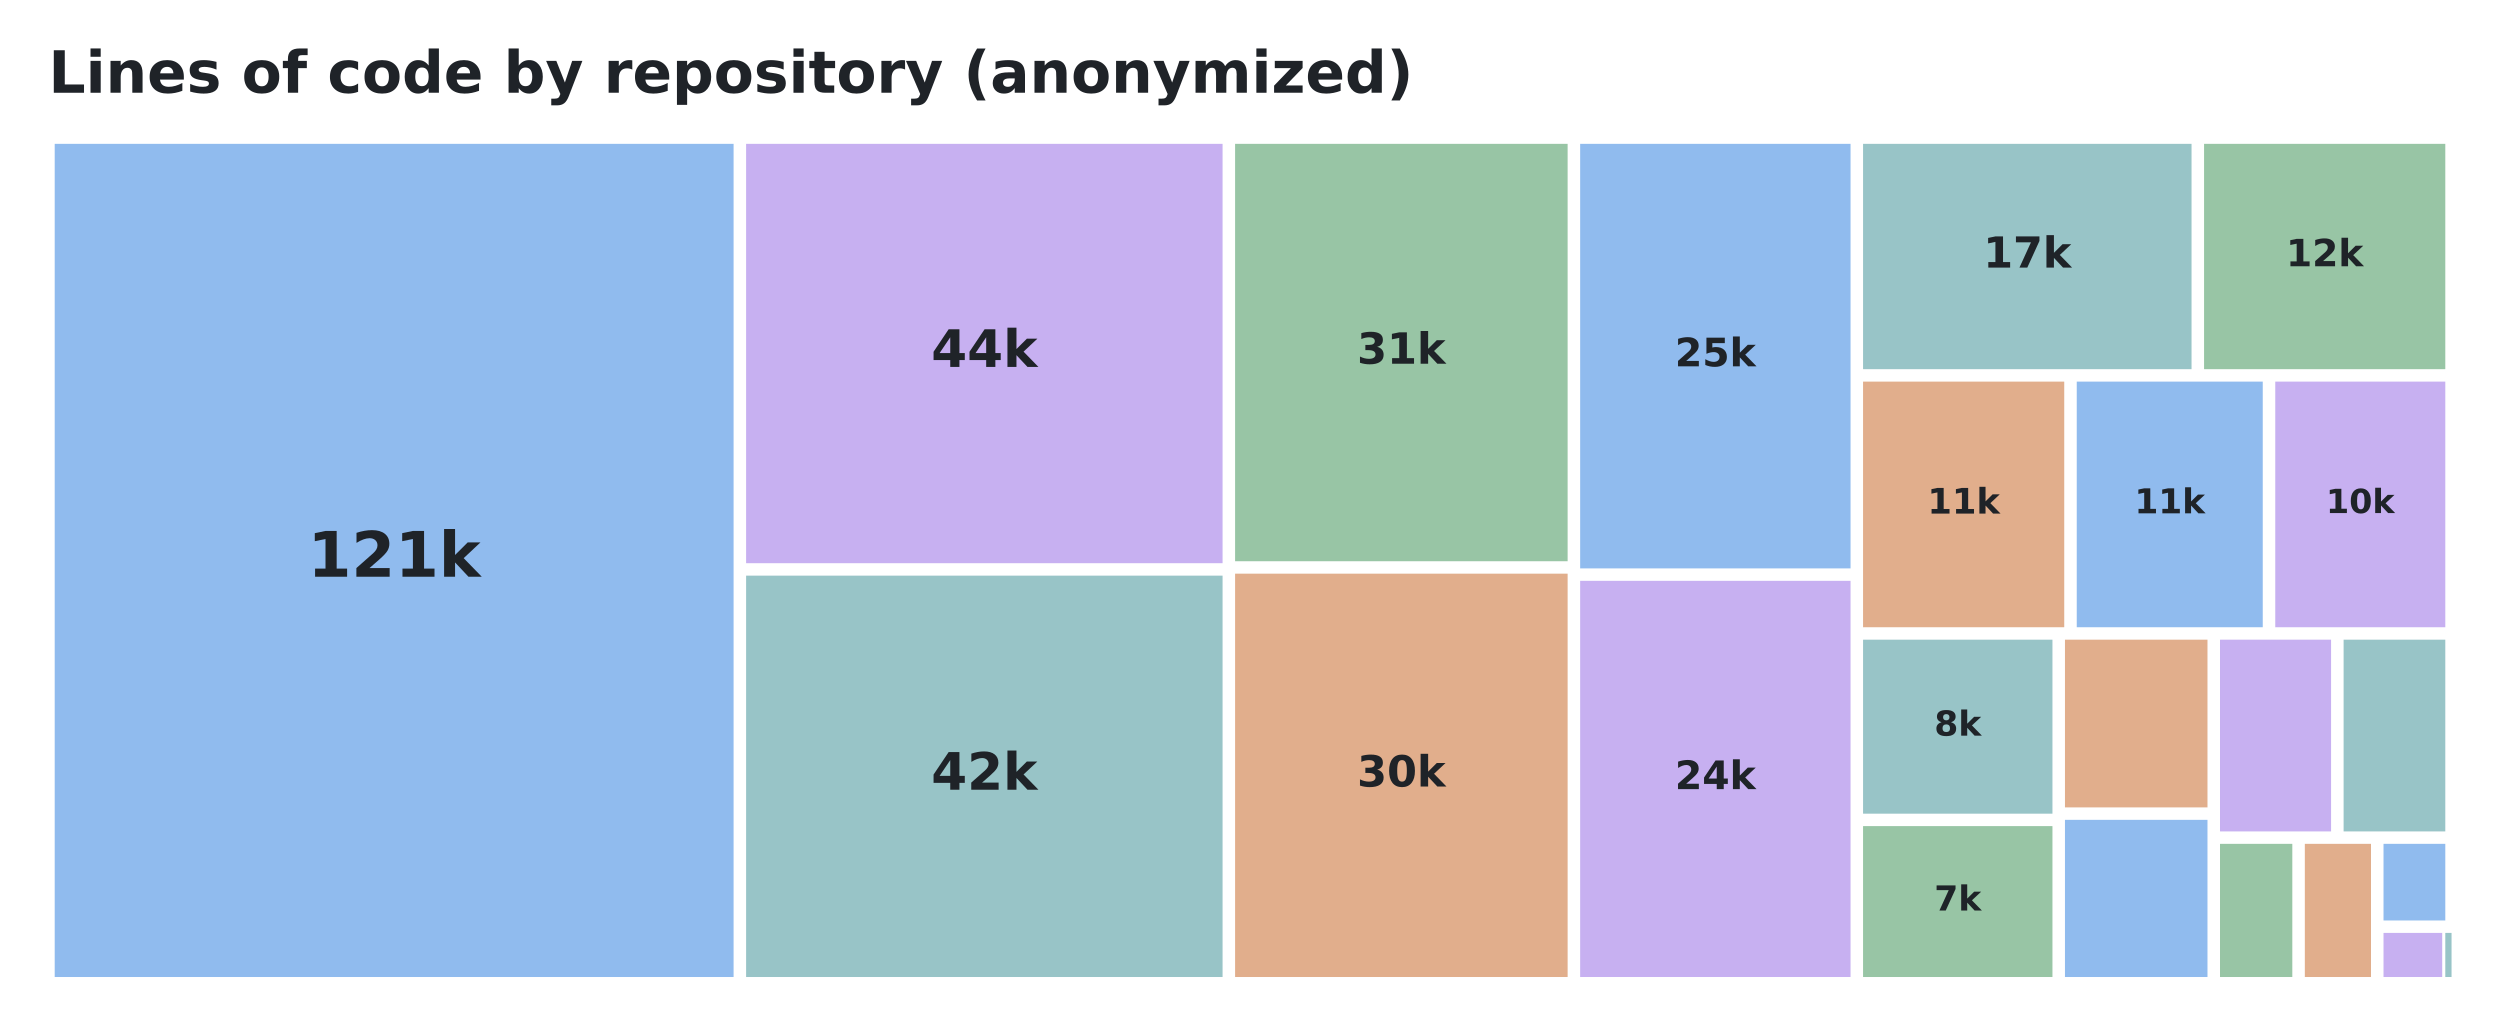
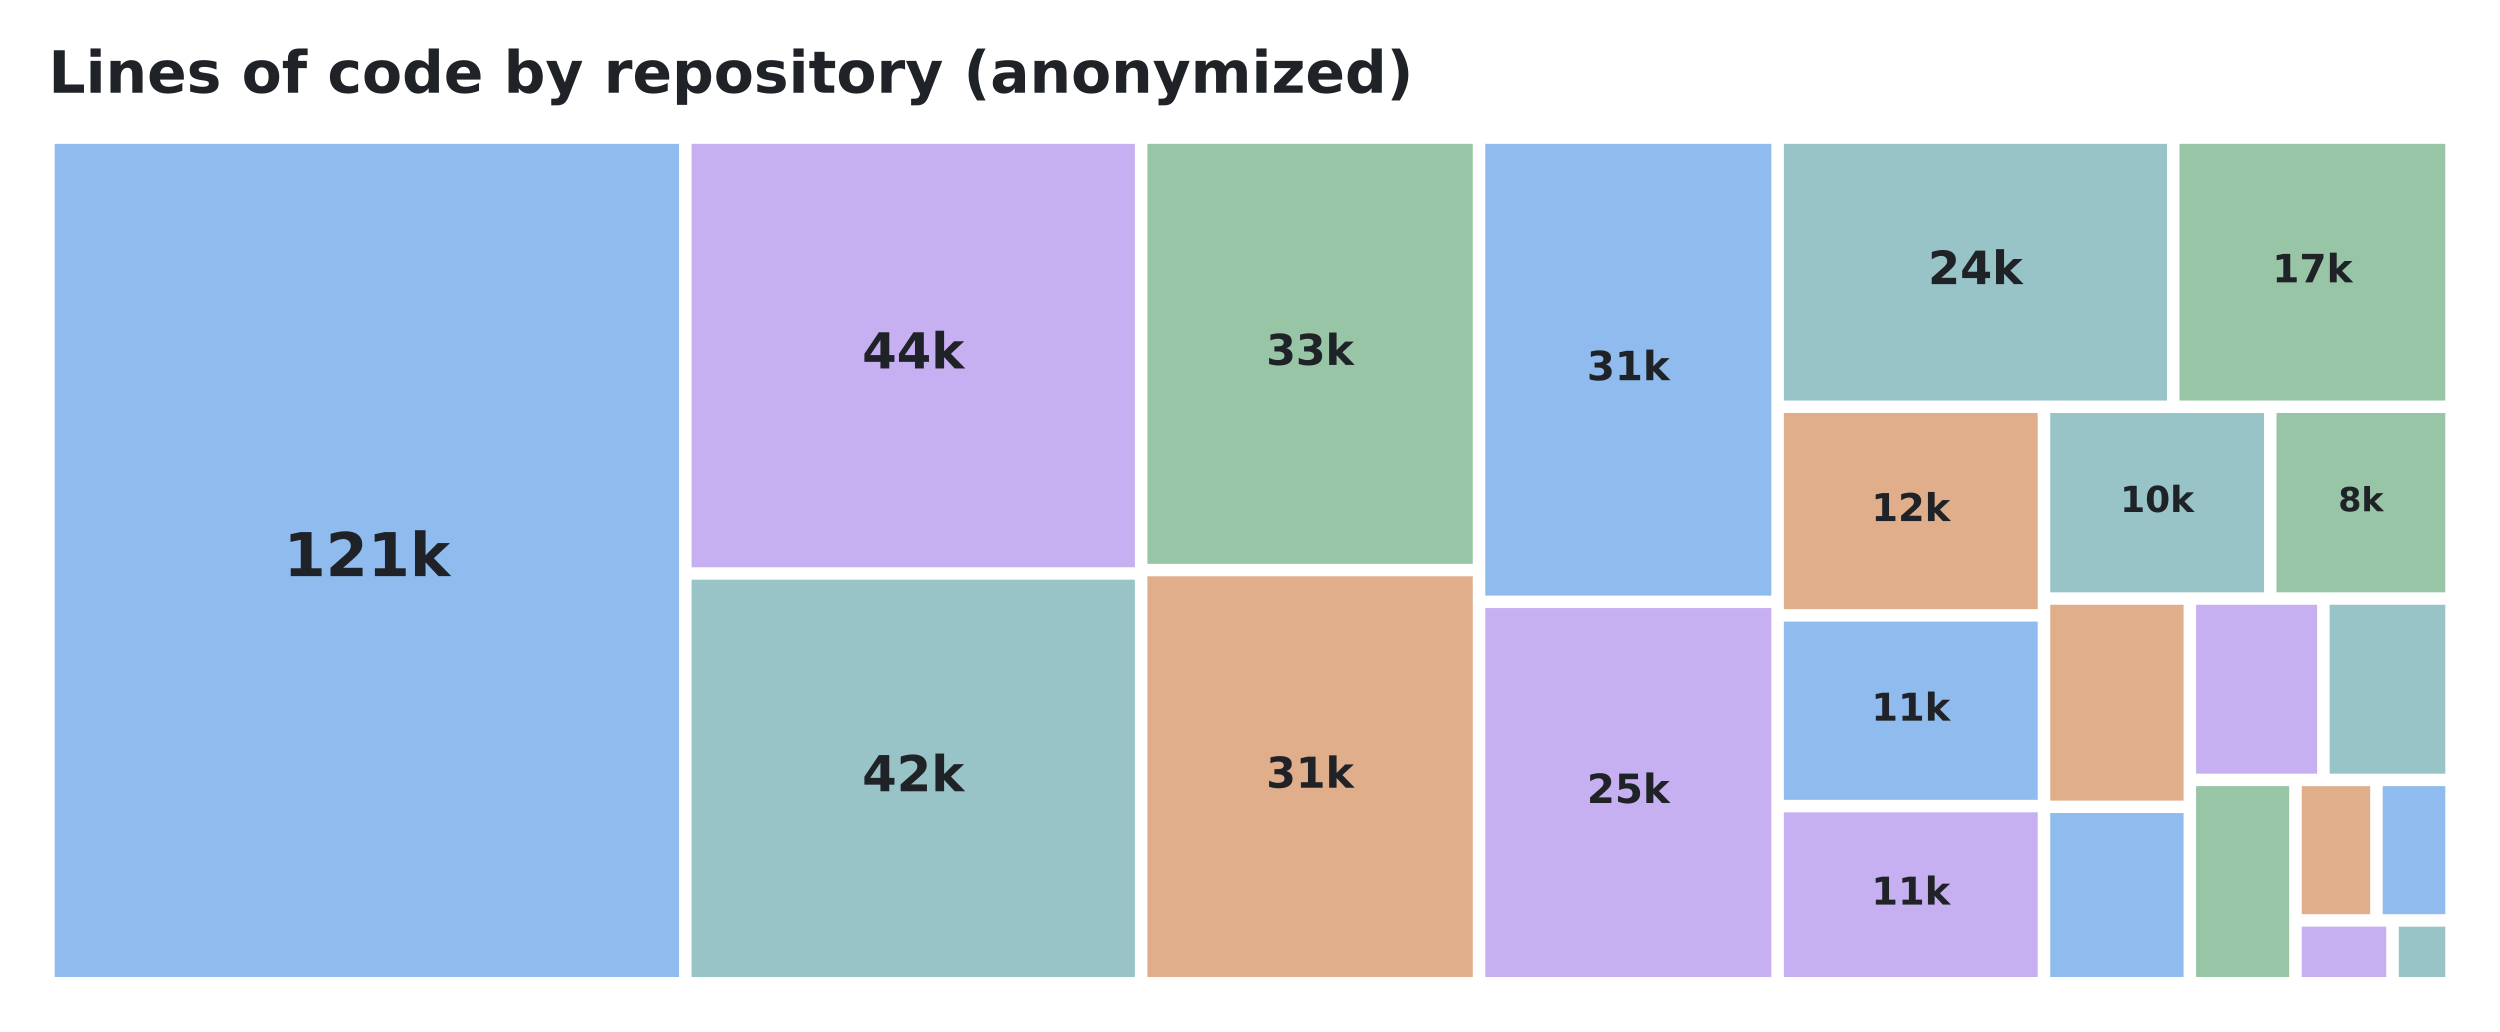
<svg xmlns="http://www.w3.org/2000/svg" xmlns:xlink="http://www.w3.org/1999/xlink" width="557.28pt" height="229.974pt" viewBox="0 0 557.28 229.974" version="1.1">
  <defs>
    <style type="text/css">*{stroke-linejoin: round; stroke-linecap: butt}</style>
  </defs>
  <g id="figure_1">
    <g id="patch_1">
      <path d="M 0 229.974  L 557.28 229.974  L 557.28 0  L 0 0  L 0 229.974  z " style="fill: none; opacity: 0" />
    </g>
    <g id="axes_1">
      <g id="patch_2">
-         <path d="M 12.195 32.064  L 163.526 32.064  L 163.526 217.788  L 12.195 217.788  z " clip-path="url(#p97901fc038)" style="fill: #0969da; opacity: 0.45" />
+         <path d="M 12.195 32.064  L 151.371 32.064  L 151.371 217.788  L 12.195 217.788  z " clip-path="url(#p46f14c431f)" style="fill: #0969da; opacity: 0.45" />
      </g>
      <g id="patch_3">
-         <path d="M 166.316 32.064  L 272.526 32.064  L 272.526 125.544  L 166.316 125.544  z " clip-path="url(#p97901fc038)" style="fill: #8250df; opacity: 0.45" />
+         <path d="M 154.161 32.064  L 252.975 32.064  L 252.975 126.45  L 154.161 126.45  z " clip-path="url(#p46f14c431f)" style="fill: #8250df; opacity: 0.45" />
      </g>
      <g id="patch_4">
-         <path d="M 166.316 128.316  L 272.526 128.316  L 272.526 217.788  L 166.316 217.788  z " clip-path="url(#p97901fc038)" style="fill: #1b7c83; opacity: 0.45" />
+         <path d="M 154.161 129.222  L 252.975 129.222  L 252.975 217.788  L 154.161 217.788  z " clip-path="url(#p46f14c431f)" style="fill: #1b7c83; opacity: 0.45" />
      </g>
      <g id="patch_5">
-         <path d="M 275.316 32.064  L 349.444 32.064  L 349.444 125.105  L 275.316 125.105  z " clip-path="url(#p97901fc038)" style="fill: #1a7f37; opacity: 0.45" />
+         <path d="M 255.765 32.064  L 328.294 32.064  L 328.294 125.686  L 255.765 125.686  z " clip-path="url(#p46f14c431f)" style="fill: #1a7f37; opacity: 0.45" />
      </g>
      <g id="patch_6">
-         <path d="M 275.316 127.877  L 349.444 127.877  L 349.444 217.788  L 275.316 217.788  z " clip-path="url(#p97901fc038)" style="fill: #bc4c00; opacity: 0.45" />
+         <path d="M 255.765 128.458  L 328.294 128.458  L 328.294 217.788  L 255.765 217.788  z " clip-path="url(#p46f14c431f)" style="fill: #bc4c00; opacity: 0.45" />
      </g>
      <g id="patch_7">
-         <path d="M 352.234 32.064  L 412.508 32.064  L 412.508 126.703  L 352.234 126.703  z " clip-path="url(#p97901fc038)" style="fill: #0969da; opacity: 0.45" />
+         <path d="M 331.084 32.064  L 394.851 32.064  L 394.851 132.768  L 331.084 132.768  z " clip-path="url(#p46f14c431f)" style="fill: #0969da; opacity: 0.45" />
      </g>
      <g id="patch_8">
-         <path d="M 352.234 129.475  L 412.508 129.475  L 412.508 217.788  L 352.234 217.788  z " clip-path="url(#p97901fc038)" style="fill: #8250df; opacity: 0.45" />
+         <path d="M 331.084 135.54  L 394.851 135.54  L 394.851 217.788  L 331.084 217.788  z " clip-path="url(#p46f14c431f)" style="fill: #8250df; opacity: 0.45" />
      </g>
      <g id="patch_9">
-         <path d="M 415.298 32.064  L 488.522 32.064  L 488.522 82.293  L 415.298 82.293  z " clip-path="url(#p97901fc038)" style="fill: #1b7c83; opacity: 0.45" />
+         <path d="M 397.641 32.064  L 483.046 32.064  L 483.046 89.287  L 397.641 89.287  z " clip-path="url(#p46f14c431f)" style="fill: #1b7c83; opacity: 0.45" />
      </g>
      <g id="patch_10">
-         <path d="M 491.312 32.064  L 545.085 32.064  L 545.085 82.293  L 491.312 82.293  z " clip-path="url(#p97901fc038)" style="fill: #1a7f37; opacity: 0.45" />
+         <path d="M 485.836 32.064  L 545.085 32.064  L 545.085 89.287  L 485.836 89.287  z " clip-path="url(#p46f14c431f)" style="fill: #1a7f37; opacity: 0.45" />
      </g>
      <g id="patch_11">
-         <path d="M 415.298 85.065  L 460.142 85.065  L 460.142 139.821  L 415.298 139.821  z " clip-path="url(#p97901fc038)" style="fill: #bc4c00; opacity: 0.45" />
+         <path d="M 397.641 92.059  L 454.233 92.059  L 454.233 135.791  L 397.641 135.791  z " clip-path="url(#p46f14c431f)" style="fill: #bc4c00; opacity: 0.45" />
      </g>
      <g id="patch_12">
-         <path d="M 462.932 85.065  L 504.394 85.065  L 504.394 139.821  L 462.932 139.821  z " clip-path="url(#p97901fc038)" style="fill: #0969da; opacity: 0.45" />
+         <path d="M 397.641 138.563  L 454.233 138.563  L 454.233 178.298  L 397.641 178.298  z " clip-path="url(#p46f14c431f)" style="fill: #0969da; opacity: 0.45" />
      </g>
      <g id="patch_13">
-         <path d="M 507.184 85.065  L 545.085 85.065  L 545.085 139.821  L 507.184 139.821  z " clip-path="url(#p97901fc038)" style="fill: #8250df; opacity: 0.45" />
+         <path d="M 397.641 181.07  L 454.233 181.07  L 454.233 217.788  L 397.641 217.788  z " clip-path="url(#p46f14c431f)" style="fill: #8250df; opacity: 0.45" />
      </g>
      <g id="patch_14">
-         <path d="M 415.298 142.593  L 457.516 142.593  L 457.516 181.378  L 415.298 181.378  z " clip-path="url(#p97901fc038)" style="fill: #1b7c83; opacity: 0.45" />
+         <path d="M 457.023 92.059  L 504.671 92.059  L 504.671 132.038  L 457.023 132.038  z " clip-path="url(#p46f14c431f)" style="fill: #1b7c83; opacity: 0.45" />
      </g>
      <g id="patch_15">
-         <path d="M 415.298 184.15  L 457.516 184.15  L 457.516 217.788  L 415.298 217.788  z " clip-path="url(#p97901fc038)" style="fill: #1a7f37; opacity: 0.45" />
+         <path d="M 507.461 92.059  L 545.085 92.059  L 545.085 132.038  L 507.461 132.038  z " clip-path="url(#p46f14c431f)" style="fill: #1a7f37; opacity: 0.45" />
      </g>
      <g id="patch_16">
-         <path d="M 460.306 142.593  L 492.076 142.593  L 492.076 179.98  L 460.306 179.98  z " clip-path="url(#p97901fc038)" style="fill: #bc4c00; opacity: 0.45" />
+         <path d="M 457.023 134.81  L 486.746 134.81  L 486.746 178.467  L 457.023 178.467  z " clip-path="url(#p46f14c431f)" style="fill: #bc4c00; opacity: 0.45" />
      </g>
      <g id="patch_17">
-         <path d="M 460.306 182.752  L 492.076 182.752  L 492.076 217.788  L 460.306 217.788  z " clip-path="url(#p97901fc038)" style="fill: #0969da; opacity: 0.45" />
+         <path d="M 457.023 181.239  L 486.746 181.239  L 486.746 217.788  L 457.023 217.788  z " clip-path="url(#p46f14c431f)" style="fill: #0969da; opacity: 0.45" />
      </g>
      <g id="patch_18">
-         <path d="M 494.866 142.593  L 519.626 142.593  L 519.626 185.332  L 494.866 185.332  z " clip-path="url(#p97901fc038)" style="fill: #8250df; opacity: 0.45" />
+         <path d="M 489.536 134.81  L 516.517 134.81  L 516.517 172.466  L 489.536 172.466  z " clip-path="url(#p46f14c431f)" style="fill: #8250df; opacity: 0.45" />
      </g>
      <g id="patch_19">
-         <path d="M 522.416 142.593  L 545.085 142.593  L 545.085 185.332  L 522.416 185.332  z " clip-path="url(#p97901fc038)" style="fill: #1b7c83; opacity: 0.45" />
+         <path d="M 519.307 134.81  L 545.085 134.81  L 545.085 172.466  L 519.307 172.466  z " clip-path="url(#p46f14c431f)" style="fill: #1b7c83; opacity: 0.45" />
      </g>
      <g id="patch_20">
-         <path d="M 494.866 188.104  L 510.983 188.104  L 510.983 217.788  L 494.866 217.788  z " clip-path="url(#p97901fc038)" style="fill: #1a7f37; opacity: 0.45" />
+         <path d="M 489.536 175.238  L 510.294 175.238  L 510.294 217.788  L 489.536 217.788  z " clip-path="url(#p46f14c431f)" style="fill: #1a7f37; opacity: 0.45" />
      </g>
      <g id="patch_21">
-         <path d="M 513.773 188.104  L 528.524 188.104  L 528.524 217.788  L 513.773 217.788  z " clip-path="url(#p97901fc038)" style="fill: #bc4c00; opacity: 0.45" />
+         <path d="M 513.084 175.238  L 528.342 175.238  L 528.342 203.787  L 513.084 203.787  z " clip-path="url(#p46f14c431f)" style="fill: #bc4c00; opacity: 0.45" />
      </g>
      <g id="patch_22">
-         <path d="M 531.314 188.104  L 545.085 188.104  L 545.085 205.184  L 531.314 205.184  z " clip-path="url(#p97901fc038)" style="fill: #0969da; opacity: 0.45" />
+         <path d="M 531.132 175.238  L 545.085 175.238  L 545.085 203.787  L 531.132 203.787  z " clip-path="url(#p46f14c431f)" style="fill: #0969da; opacity: 0.45" />
      </g>
      <g id="patch_23">
-         <path d="M 531.314 207.956  L 544.397 207.956  L 544.397 217.788  L 531.314 217.788  z " clip-path="url(#p97901fc038)" style="fill: #8250df; opacity: 0.45" />
+         <path d="M 513.084 206.559  L 531.923 206.559  L 531.923 217.788  L 513.084 217.788  z " clip-path="url(#p46f14c431f)" style="fill: #8250df; opacity: 0.45" />
      </g>
      <g id="patch_24">
-         <path d="M 547.187 207.956  L 545.085 207.956  L 545.085 217.788  L 547.187 217.788  z " clip-path="url(#p97901fc038)" style="fill: #1b7c83; opacity: 0.45" />
+         <path d="M 534.713 206.559  L 545.085 206.559  L 545.085 217.788  L 534.713 217.788  z " clip-path="url(#p46f14c431f)" style="fill: #1b7c83; opacity: 0.45" />
      </g>
      <g id="text_1">
-         <g style="fill: #1f2328" transform="translate(68.5939 128.5632) scale(0.14 -0.14)">
+         <g style="fill: #1f2328" transform="translate(63.23142 128.4283) scale(0.134807 -0.134807)">
          <defs>
            <path id="DejaVuSans-Bold-14" d="M 750 831  L 1813 831  L 1813 3847  L 722 3622  L 722 4441  L 1806 4666  L 2950 4666  L 2950 831  L 4013 831  L 4013 0  L 750 0  L 750 831  z " transform="scale(0.015625)" />
            <path id="DejaVuSans-Bold-15" d="M 1844 884  L 3897 884  L 3897 0  L 506 0  L 506 884  L 2209 2388  Q 2438 2594 2547 2791  Q 2656 2988 2656 3200  Q 2656 3528 2436 3728  Q 2216 3928 1850 3928  Q 1569 3928 1234 3808  Q 900 3688 519 3450  L 519 4475  Q 925 4609 1322 4679  Q 1719 4750 2100 4750  Q 2938 4750 3402 4381  Q 3866 4013 3866 3353  Q 3866 2972 3669 2642  Q 3472 2313 2841 1759  L 1844 884  z " transform="scale(0.015625)" />
            <path id="DejaVuSans-Bold-4e" d="M 538 4863  L 1656 4863  L 1656 2216  L 2944 3500  L 4244 3500  L 2534 1894  L 4378 0  L 3022 0  L 1656 1459  L 1656 0  L 538 0  L 538 4863  z " transform="scale(0.015625)" />
          </defs>
          <use xlink:href="#DejaVuSans-Bold-14" />
          <use xlink:href="#DejaVuSans-Bold-15" transform="translate(69.57812 0)" />
          <use xlink:href="#DejaVuSans-Bold-14" transform="translate(139.1562 0)" />
          <use xlink:href="#DejaVuSans-Bold-4e" transform="translate(208.7344 0)" />
        </g>
      </g>
      <g id="text_2">
-         <g style="fill: #1f2328" transform="translate(207.5839 81.79494) scale(0.115114 -0.115114)">
+         <g style="fill: #1f2328" transform="translate(192.1854 82.13266) scale(0.110695 -0.110695)">
          <defs>
            <path id="DejaVuSans-Bold-17" d="M 2356 3675  L 1038 1722  L 2356 1722  L 2356 3675  z M 2156 4666  L 3494 4666  L 3494 1722  L 4159 1722  L 4159 850  L 3494 850  L 3494 0  L 2356 0  L 2356 850  L 288 850  L 288 1881  L 2156 4666  z " transform="scale(0.015625)" />
          </defs>
          <use xlink:href="#DejaVuSans-Bold-17" />
          <use xlink:href="#DejaVuSans-Bold-17" transform="translate(69.57812 0)" />
          <use xlink:href="#DejaVuSans-Bold-4e" transform="translate(139.1562 0)" />
        </g>
      </g>
      <g id="text_3">
-         <g style="fill: #1f2328" transform="translate(207.5839 176.0429) scale(0.115114 -0.115114)">
+         <g style="fill: #1f2328" transform="translate(192.1854 176.3807) scale(0.110695 -0.110695)">
          <use xlink:href="#DejaVuSans-Bold-17" />
          <use xlink:href="#DejaVuSans-Bold-15" transform="translate(69.57812 0)" />
          <use xlink:href="#DejaVuSans-Bold-4e" transform="translate(139.1562 0)" />
        </g>
      </g>
      <g id="text_4">
-         <g style="fill: #1f2328" transform="translate(302.5136 81.07737) scale(0.095948 -0.095948)">
+         <g style="fill: #1f2328" transform="translate(282.2613 81.34292) scale(0.094994 -0.094994)">
          <defs>
            <path id="DejaVuSans-Bold-16" d="M 2981 2516  Q 3453 2394 3698 2092  Q 3944 1791 3944 1325  Q 3944 631 3412 270  Q 2881 -91 1863 -91  Q 1503 -91 1142 -33  Q 781 25 428 141  L 428 1069  Q 766 900 1098 814  Q 1431 728 1753 728  Q 2231 728 2486 893  Q 2741 1059 2741 1369  Q 2741 1688 2480 1852  Q 2219 2016 1709 2016  L 1228 2016  L 1228 2791  L 1734 2791  Q 2188 2791 2409 2933  Q 2631 3075 2631 3366  Q 2631 3634 2415 3781  Q 2200 3928 1806 3928  Q 1516 3928 1219 3862  Q 922 3797 628 3669  L 628 4550  Q 984 4650 1334 4700  Q 1684 4750 2022 4750  Q 2931 4750 3382 4451  Q 3834 4153 3834 3553  Q 3834 3144 3618 2883  Q 3403 2622 2981 2516  z " transform="scale(0.015625)" />
          </defs>
          <use xlink:href="#DejaVuSans-Bold-16" />
-           <use xlink:href="#DejaVuSans-Bold-14" transform="translate(69.57812 0)" />
+           <use xlink:href="#DejaVuSans-Bold-16" transform="translate(69.57812 0)" />
          <use xlink:href="#DejaVuSans-Bold-4e" transform="translate(139.1562 0)" />
        </g>
      </g>
      <g id="text_5">
-         <g style="fill: #1f2328" transform="translate(302.5136 175.3254) scale(0.095948 -0.095948)">
-           <defs>
-             <path id="DejaVuSans-Bold-13" d="M 2944 2338  Q 2944 3213 2780 3570  Q 2616 3928 2228 3928  Q 1841 3928 1675 3570  Q 1509 3213 1509 2338  Q 1509 1453 1675 1090  Q 1841 728 2228 728  Q 2613 728 2778 1090  Q 2944 1453 2944 2338  z M 4147 2328  Q 4147 1169 3647 539  Q 3147 -91 2228 -91  Q 1306 -91 806 539  Q 306 1169 306 2328  Q 306 3491 806 4120  Q 1306 4750 2228 4750  Q 3147 4750 3647 4120  Q 4147 3491 4147 2328  z " transform="scale(0.015625)" />
-           </defs>
+         <g style="fill: #1f2328" transform="translate(282.2613 175.5909) scale(0.094994 -0.094994)">
          <use xlink:href="#DejaVuSans-Bold-16" />
-           <use xlink:href="#DejaVuSans-Bold-13" transform="translate(69.57812 0)" />
+           <use xlink:href="#DejaVuSans-Bold-14" transform="translate(69.57812 0)" />
          <use xlink:href="#DejaVuSans-Bold-4e" transform="translate(139.1562 0)" />
        </g>
      </g>
      <g id="text_6">
-         <g style="fill: #1f2328" transform="translate(373.3556 81.66109) scale(0.087673 -0.087673)">
+         <g style="fill: #1f2328" transform="translate(353.7379 84.7482) scale(0.089759 -0.089759)">
+           <use xlink:href="#DejaVuSans-Bold-16" />
+           <use xlink:href="#DejaVuSans-Bold-14" transform="translate(69.57812 0)" />
+           <use xlink:href="#DejaVuSans-Bold-4e" transform="translate(139.1562 0)" />
+         </g>
+       </g>
+       <g id="text_7">
+         <g style="fill: #1f2328" transform="translate(353.7379 178.9962) scale(0.089759 -0.089759)">
          <defs>
            <path id="DejaVuSans-Bold-18" d="M 678 4666  L 3669 4666  L 3669 3781  L 1638 3781  L 1638 3059  Q 1775 3097 1914 3117  Q 2053 3138 2203 3138  Q 3056 3138 3531 2711  Q 4006 2284 4006 1522  Q 4006 766 3489 337  Q 2972 -91 2053 -91  Q 1656 -91 1267 -14  Q 878 63 494 219  L 494 1166  Q 875 947 1217 837  Q 1559 728 1863 728  Q 2300 728 2551 942  Q 2803 1156 2803 1522  Q 2803 1891 2551 2103  Q 2300 2316 1863 2316  Q 1603 2316 1309 2248  Q 1016 2181 678 2041  L 678 4666  z " transform="scale(0.015625)" />
          </defs>
          <use xlink:href="#DejaVuSans-Bold-15" />
          <use xlink:href="#DejaVuSans-Bold-18" transform="translate(69.57812 0)" />
          <use xlink:href="#DejaVuSans-Bold-4e" transform="translate(139.1562 0)" />
        </g>
      </g>
-       <g id="text_7">
-         <g style="fill: #1f2328" transform="translate(373.3556 175.9091) scale(0.087673 -0.087673)">
+       <g id="text_8">
+         <g style="fill: #1f2328" transform="translate(429.785 63.34305) scale(0.102685 -0.102685)">
          <use xlink:href="#DejaVuSans-Bold-15" />
          <use xlink:href="#DejaVuSans-Bold-17" transform="translate(69.57812 0)" />
          <use xlink:href="#DejaVuSans-Bold-4e" transform="translate(139.1562 0)" />
        </g>
      </g>
-       <g id="text_8">
-         <g style="fill: #1f2328" transform="translate(442.0991 59.65735) scale(0.095408 -0.095408)">
+       <g id="text_9">
+         <g style="fill: #1f2328" transform="translate(506.5085 62.9371) scale(0.08706 -0.08706)">
          <defs>
            <path id="DejaVuSans-Bold-1a" d="M 428 4666  L 3944 4666  L 3944 3988  L 2125 0  L 953 0  L 2675 3781  L 428 3781  L 428 4666  z " transform="scale(0.015625)" />
          </defs>
          <use xlink:href="#DejaVuSans-Bold-14" />
          <use xlink:href="#DejaVuSans-Bold-1a" transform="translate(69.57812 0)" />
          <use xlink:href="#DejaVuSans-Bold-4e" transform="translate(139.1562 0)" />
        </g>
      </g>
-       <g id="text_9">
-         <g style="fill: #1f2328" transform="translate(509.5824 59.35549) scale(0.083789 -0.083789)">
+       <g id="text_10">
+         <g style="fill: #1f2328" transform="translate(417.1483 116.1452) scale(0.085473 -0.085473)">
          <use xlink:href="#DejaVuSans-Bold-14" />
          <use xlink:href="#DejaVuSans-Bold-15" transform="translate(69.57812 0)" />
          <use xlink:href="#DejaVuSans-Bold-4e" transform="translate(139.1562 0)" />
        </g>
      </g>
-       <g id="text_10">
-         <g style="fill: #1f2328" transform="translate(429.6524 114.4816) scale(0.078455 -0.078455)">
-           <use xlink:href="#DejaVuSans-Bold-14" />
-           <use xlink:href="#DejaVuSans-Bold-14" transform="translate(69.57812 0)" />
-           <use xlink:href="#DejaVuSans-Bold-4e" transform="translate(139.1562 0)" />
-         </g>
-       </g>
      <g id="text_11">
-         <g style="fill: #1f2328" transform="translate(475.803 114.4291) scale(0.076435 -0.076435)">
+         <g style="fill: #1f2328" transform="translate(417.1483 160.6509) scale(0.085473 -0.085473)">
          <use xlink:href="#DejaVuSans-Bold-14" />
          <use xlink:href="#DejaVuSans-Bold-14" transform="translate(69.57812 0)" />
          <use xlink:href="#DejaVuSans-Bold-4e" transform="translate(139.1562 0)" />
        </g>
      </g>
      <g id="text_12">
-         <g style="fill: #1f2328" transform="translate(518.4935 114.3739) scale(0.074308 -0.074308)">
+         <g style="fill: #1f2328" transform="translate(417.1483 201.6496) scale(0.085473 -0.085473)">
+           <use xlink:href="#DejaVuSans-Bold-14" />
+           <use xlink:href="#DejaVuSans-Bold-14" transform="translate(69.57812 0)" />
+           <use xlink:href="#DejaVuSans-Bold-4e" transform="translate(139.1562 0)" />
+         </g>
+       </g>
+       <g id="text_13">
+         <g style="fill: #1f2328" transform="translate(472.6074 114.1301) scale(0.08013 -0.08013)">
+           <defs>
+             <path id="DejaVuSans-Bold-13" d="M 2944 2338  Q 2944 3213 2780 3570  Q 2616 3928 2228 3928  Q 1841 3928 1675 3570  Q 1509 3213 1509 2338  Q 1509 1453 1675 1090  Q 1841 728 2228 728  Q 2613 728 2778 1090  Q 2944 1453 2944 2338  z M 4147 2328  Q 4147 1169 3647 539  Q 3147 -91 2228 -91  Q 1306 -91 806 539  Q 306 1169 306 2328  Q 306 3491 806 4120  Q 1306 4750 2228 4750  Q 3147 4750 3647 4120  Q 4147 3491 4147 2328  z " transform="scale(0.015625)" />
+           </defs>
          <use xlink:href="#DejaVuSans-Bold-14" />
          <use xlink:href="#DejaVuSans-Bold-13" transform="translate(69.57812 0)" />
          <use xlink:href="#DejaVuSans-Bold-4e" transform="translate(139.1562 0)" />
        </g>
      </g>
-       <g id="text_13">
-         <g style="fill: #1f2328" transform="translate(431.1759 163.9832) scale(0.076887 -0.076887)">
+       <g id="text_14">
+         <g style="fill: #1f2328" transform="translate(521.2283 113.9745) scale(0.074142 -0.074142)">
          <defs>
            <path id="DejaVuSans-Bold-1b" d="M 2228 2088  Q 1891 2088 1709 1903  Q 1528 1719 1528 1375  Q 1528 1031 1709 848  Q 1891 666 2228 666  Q 2563 666 2741 848  Q 2919 1031 2919 1375  Q 2919 1722 2741 1905  Q 2563 2088 2228 2088  z M 1350 2484  Q 925 2613 709 2878  Q 494 3144 494 3541  Q 494 4131 934 4440  Q 1375 4750 2228 4750  Q 3075 4750 3515 4442  Q 3956 4134 3956 3541  Q 3956 3144 3739 2878  Q 3522 2613 3097 2484  Q 3572 2353 3814 2058  Q 4056 1763 4056 1313  Q 4056 619 3595 264  Q 3134 -91 2228 -91  Q 1319 -91 855 264  Q 391 619 391 1313  Q 391 1763 633 2058  Q 875 2353 1350 2484  z M 1631 3419  Q 1631 3141 1786 2991  Q 1941 2841 2228 2841  Q 2509 2841 2662 2991  Q 2816 3141 2816 3419  Q 2816 3697 2662 3845  Q 2509 3994 2228 3994  Q 1941 3994 1786 3844  Q 1631 3694 1631 3419  z " transform="scale(0.015625)" />
          </defs>
          <use xlink:href="#DejaVuSans-Bold-1b" />
-           <use xlink:href="#DejaVuSans-Bold-4e" transform="translate(69.57812 0)" />
-         </g>
-       </g>
-       <g id="text_14">
-         <g style="fill: #1f2328" transform="translate(431.1759 202.9665) scale(0.076887 -0.076887)">
-           <use xlink:href="#DejaVuSans-Bold-1a" />
          <use xlink:href="#DejaVuSans-Bold-4e" transform="translate(69.57812 0)" />
        </g>
      </g>
      <g id="text_15">
        <g style="fill: #1f2328" transform="translate(10.8 20.67797) scale(0.13 -0.13)">
          <defs>
            <path id="DejaVuSans-Bold-2f" d="M 588 4666  L 1791 4666  L 1791 909  L 3903 909  L 3903 0  L 588 0  L 588 4666  z " transform="scale(0.015625)" />
            <path id="DejaVuSans-Bold-4c" d="M 538 3500  L 1656 3500  L 1656 0  L 538 0  L 538 3500  z M 538 4863  L 1656 4863  L 1656 3950  L 538 3950  L 538 4863  z " transform="scale(0.015625)" />
            <path id="DejaVuSans-Bold-51" d="M 4056 2131  L 4056 0  L 2931 0  L 2931 347  L 2931 1631  Q 2931 2084 2911 2256  Q 2891 2428 2841 2509  Q 2775 2619 2662 2680  Q 2550 2741 2406 2741  Q 2056 2741 1856 2470  Q 1656 2200 1656 1722  L 1656 0  L 538 0  L 538 3500  L 1656 3500  L 1656 2988  Q 1909 3294 2193 3439  Q 2478 3584 2822 3584  Q 3428 3584 3742 3212  Q 4056 2841 4056 2131  z " transform="scale(0.015625)" />
            <path id="DejaVuSans-Bold-48" d="M 4031 1759  L 4031 1441  L 1416 1441  Q 1456 1047 1700 850  Q 1944 653 2381 653  Q 2734 653 3104 758  Q 3475 863 3866 1075  L 3866 213  Q 3469 63 3072 -14  Q 2675 -91 2278 -91  Q 1328 -91 801 392  Q 275 875 275 1747  Q 275 2603 792 3093  Q 1309 3584 2216 3584  Q 3041 3584 3536 3087  Q 4031 2591 4031 1759  z M 2881 2131  Q 2881 2450 2695 2645  Q 2509 2841 2209 2841  Q 1884 2841 1681 2658  Q 1478 2475 1428 2131  L 2881 2131  z " transform="scale(0.015625)" />
            <path id="DejaVuSans-Bold-56" d="M 3272 3391  L 3272 2541  Q 2913 2691 2578 2766  Q 2244 2841 1947 2841  Q 1628 2841 1473 2761  Q 1319 2681 1319 2516  Q 1319 2381 1436 2309  Q 1553 2238 1856 2203  L 2053 2175  Q 2913 2066 3209 1816  Q 3506 1566 3506 1031  Q 3506 472 3093 190  Q 2681 -91 1863 -91  Q 1516 -91 1145 -36  Q 775 19 384 128  L 384 978  Q 719 816 1070 734  Q 1422 653 1784 653  Q 2113 653 2278 743  Q 2444 834 2444 1013  Q 2444 1163 2330 1236  Q 2216 1309 1875 1350  L 1678 1375  Q 931 1469 631 1722  Q 331 1975 331 2491  Q 331 3047 712 3315  Q 1094 3584 1881 3584  Q 2191 3584 2531 3537  Q 2872 3491 3272 3391  z " transform="scale(0.015625)" />
            <path id="DejaVuSans-Bold-3" transform="scale(0.015625)" />
            <path id="DejaVuSans-Bold-52" d="M 2203 2784  Q 1831 2784 1636 2517  Q 1441 2250 1441 1747  Q 1441 1244 1636 976  Q 1831 709 2203 709  Q 2569 709 2762 976  Q 2956 1244 2956 1747  Q 2956 2250 2762 2517  Q 2569 2784 2203 2784  z M 2203 3584  Q 3106 3584 3614 3096  Q 4122 2609 4122 1747  Q 4122 884 3614 396  Q 3106 -91 2203 -91  Q 1297 -91 786 396  Q 275 884 275 1747  Q 275 2609 786 3096  Q 1297 3584 2203 3584  z " transform="scale(0.015625)" />
            <path id="DejaVuSans-Bold-49" d="M 2841 4863  L 2841 4128  L 2222 4128  Q 1984 4128 1890 4042  Q 1797 3956 1797 3744  L 1797 3500  L 2753 3500  L 2753 2700  L 1797 2700  L 1797 0  L 678 0  L 678 2700  L 122 2700  L 122 3500  L 678 3500  L 678 3744  Q 678 4316 997 4589  Q 1316 4863 1984 4863  L 2841 4863  z " transform="scale(0.015625)" />
            <path id="DejaVuSans-Bold-46" d="M 3366 3391  L 3366 2478  Q 3138 2634 2908 2709  Q 2678 2784 2431 2784  Q 1963 2784 1702 2511  Q 1441 2238 1441 1747  Q 1441 1256 1702 982  Q 1963 709 2431 709  Q 2694 709 2930 787  Q 3166 866 3366 1019  L 3366 103  Q 3103 6 2833 -42  Q 2563 -91 2291 -91  Q 1344 -91 809 395  Q 275 881 275 1747  Q 275 2613 809 3098  Q 1344 3584 2291 3584  Q 2566 3584 2833 3536  Q 3100 3488 3366 3391  z " transform="scale(0.015625)" />
            <path id="DejaVuSans-Bold-47" d="M 2919 2988  L 2919 4863  L 4044 4863  L 4044 0  L 2919 0  L 2919 506  Q 2688 197 2409 53  Q 2131 -91 1766 -91  Q 1119 -91 703 423  Q 288 938 288 1747  Q 288 2556 703 3070  Q 1119 3584 1766 3584  Q 2128 3584 2408 3439  Q 2688 3294 2919 2988  z M 2181 722  Q 2541 722 2730 984  Q 2919 1247 2919 1747  Q 2919 2247 2730 2509  Q 2541 2772 2181 2772  Q 1825 2772 1636 2509  Q 1447 2247 1447 1747  Q 1447 1247 1636 984  Q 1825 722 2181 722  z " transform="scale(0.015625)" />
            <path id="DejaVuSans-Bold-45" d="M 2400 722  Q 2759 722 2948 984  Q 3138 1247 3138 1747  Q 3138 2247 2948 2509  Q 2759 2772 2400 2772  Q 2041 2772 1848 2508  Q 1656 2244 1656 1747  Q 1656 1250 1848 986  Q 2041 722 2400 722  z M 1656 2988  Q 1888 3294 2169 3439  Q 2450 3584 2816 3584  Q 3463 3584 3878 3070  Q 4294 2556 4294 1747  Q 4294 938 3878 423  Q 3463 -91 2816 -91  Q 2450 -91 2169 54  Q 1888 200 1656 506  L 1656 0  L 538 0  L 538 4863  L 1656 4863  L 1656 2988  z " transform="scale(0.015625)" />
            <path id="DejaVuSans-Bold-5c" d="M 78 3500  L 1197 3500  L 2138 1125  L 2938 3500  L 4056 3500  L 2584 -331  Q 2363 -916 2067 -1148  Q 1772 -1381 1288 -1381  L 641 -1381  L 641 -647  L 991 -647  Q 1275 -647 1404 -556  Q 1534 -466 1606 -231  L 1638 -134  L 78 3500  z " transform="scale(0.015625)" />
            <path id="DejaVuSans-Bold-55" d="M 3138 2547  Q 2991 2616 2845 2648  Q 2700 2681 2553 2681  Q 2122 2681 1889 2404  Q 1656 2128 1656 1613  L 1656 0  L 538 0  L 538 3500  L 1656 3500  L 1656 2925  Q 1872 3269 2151 3426  Q 2431 3584 2822 3584  Q 2878 3584 2943 3579  Q 3009 3575 3134 3559  L 3138 2547  z " transform="scale(0.015625)" />
            <path id="DejaVuSans-Bold-53" d="M 1656 506  L 1656 -1331  L 538 -1331  L 538 3500  L 1656 3500  L 1656 2988  Q 1888 3294 2169 3439  Q 2450 3584 2816 3584  Q 3463 3584 3878 3070  Q 4294 2556 4294 1747  Q 4294 938 3878 423  Q 3463 -91 2816 -91  Q 2450 -91 2169 54  Q 1888 200 1656 506  z M 2400 2772  Q 2041 2772 1848 2508  Q 1656 2244 1656 1747  Q 1656 1250 1848 986  Q 2041 722 2400 722  Q 2759 722 2948 984  Q 3138 1247 3138 1747  Q 3138 2247 2948 2509  Q 2759 2772 2400 2772  z " transform="scale(0.015625)" />
            <path id="DejaVuSans-Bold-57" d="M 1759 4494  L 1759 3500  L 2913 3500  L 2913 2700  L 1759 2700  L 1759 1216  Q 1759 972 1856 886  Q 1953 800 2241 800  L 2816 800  L 2816 0  L 1856 0  Q 1194 0 917 276  Q 641 553 641 1216  L 641 2700  L 84 2700  L 84 3500  L 641 3500  L 641 4494  L 1759 4494  z " transform="scale(0.015625)" />
            <path id="DejaVuSans-Bold-b" d="M 2413 -844  L 1484 -844  Q 1006 -72 778 623  Q 550 1319 550 2003  Q 550 2688 779 3389  Q 1009 4091 1484 4856  L 2413 4856  Q 2013 4116 1813 3408  Q 1613 2700 1613 2009  Q 1613 1319 1811 609  Q 2009 -100 2413 -844  z " transform="scale(0.015625)" />
            <path id="DejaVuSans-Bold-44" d="M 2106 1575  Q 1756 1575 1579 1456  Q 1403 1338 1403 1106  Q 1403 894 1545 773  Q 1688 653 1941 653  Q 2256 653 2472 879  Q 2688 1106 2688 1447  L 2688 1575  L 2106 1575  z M 3816 1997  L 3816 0  L 2688 0  L 2688 519  Q 2463 200 2181 54  Q 1900 -91 1497 -91  Q 953 -91 614 226  Q 275 544 275 1050  Q 275 1666 698 1953  Q 1122 2241 2028 2241  L 2688 2241  L 2688 2328  Q 2688 2594 2478 2717  Q 2269 2841 1825 2841  Q 1466 2841 1156 2769  Q 847 2697 581 2553  L 581 3406  Q 941 3494 1303 3539  Q 1666 3584 2028 3584  Q 2975 3584 3395 3211  Q 3816 2838 3816 1997  z " transform="scale(0.015625)" />
            <path id="DejaVuSans-Bold-50" d="M 3781 2919  Q 3994 3244 4286 3414  Q 4578 3584 4928 3584  Q 5531 3584 5847 3212  Q 6163 2841 6163 2131  L 6163 0  L 5038 0  L 5038 1825  Q 5041 1866 5042 1909  Q 5044 1953 5044 2034  Q 5044 2406 4934 2573  Q 4825 2741 4581 2741  Q 4263 2741 4089 2478  Q 3916 2216 3909 1719  L 3909 0  L 2784 0  L 2784 1825  Q 2784 2406 2684 2573  Q 2584 2741 2328 2741  Q 2006 2741 1831 2477  Q 1656 2213 1656 1722  L 1656 0  L 531 0  L 531 3500  L 1656 3500  L 1656 2988  Q 1863 3284 2130 3434  Q 2397 3584 2719 3584  Q 3081 3584 3359 3409  Q 3638 3234 3781 2919  z " transform="scale(0.015625)" />
            <path id="DejaVuSans-Bold-5d" d="M 366 3500  L 3419 3500  L 3419 2719  L 1575 800  L 3419 800  L 3419 0  L 288 0  L 288 781  L 2131 2700  L 366 2700  L 366 3500  z " transform="scale(0.015625)" />
            <path id="DejaVuSans-Bold-c" d="M 513 -844  Q 913 -100 1113 609  Q 1313 1319 1313 2009  Q 1313 2700 1113 3408  Q 913 4116 513 4856  L 1441 4856  Q 1916 4091 2145 3389  Q 2375 2688 2375 2003  Q 2375 1319 2147 623  Q 1919 -72 1441 -844  L 513 -844  z " transform="scale(0.015625)" />
          </defs>
          <use xlink:href="#DejaVuSans-Bold-2f" />
          <use xlink:href="#DejaVuSans-Bold-4c" transform="translate(63.71875 0)" />
          <use xlink:href="#DejaVuSans-Bold-51" transform="translate(98 0)" />
          <use xlink:href="#DejaVuSans-Bold-48" transform="translate(169.1875 0)" />
          <use xlink:href="#DejaVuSans-Bold-56" transform="translate(237.0156 0)" />
          <use xlink:href="#DejaVuSans-Bold-3" transform="translate(296.5312 0)" />
          <use xlink:href="#DejaVuSans-Bold-52" transform="translate(331.3438 0)" />
          <use xlink:href="#DejaVuSans-Bold-49" transform="translate(400.0469 0)" />
          <use xlink:href="#DejaVuSans-Bold-3" transform="translate(443.5469 0)" />
          <use xlink:href="#DejaVuSans-Bold-46" transform="translate(478.3594 0)" />
          <use xlink:href="#DejaVuSans-Bold-52" transform="translate(537.6406 0)" />
          <use xlink:href="#DejaVuSans-Bold-47" transform="translate(606.3438 0)" />
          <use xlink:href="#DejaVuSans-Bold-48" transform="translate(677.9219 0)" />
          <use xlink:href="#DejaVuSans-Bold-3" transform="translate(745.75 0)" />
          <use xlink:href="#DejaVuSans-Bold-45" transform="translate(780.5625 0)" />
          <use xlink:href="#DejaVuSans-Bold-5c" transform="translate(852.1406 0)" />
          <use xlink:href="#DejaVuSans-Bold-3" transform="translate(917.3281 0)" />
          <use xlink:href="#DejaVuSans-Bold-55" transform="translate(952.1406 0)" />
          <use xlink:href="#DejaVuSans-Bold-48" transform="translate(1001.453 0)" />
          <use xlink:href="#DejaVuSans-Bold-53" transform="translate(1069.281 0)" />
          <use xlink:href="#DejaVuSans-Bold-52" transform="translate(1140.859 0)" />
          <use xlink:href="#DejaVuSans-Bold-56" transform="translate(1209.562 0)" />
          <use xlink:href="#DejaVuSans-Bold-4c" transform="translate(1269.078 0)" />
          <use xlink:href="#DejaVuSans-Bold-57" transform="translate(1303.359 0)" />
          <use xlink:href="#DejaVuSans-Bold-52" transform="translate(1351.156 0)" />
          <use xlink:href="#DejaVuSans-Bold-55" transform="translate(1419.859 0)" />
          <use xlink:href="#DejaVuSans-Bold-5c" transform="translate(1469.172 0)" />
          <use xlink:href="#DejaVuSans-Bold-3" transform="translate(1534.359 0)" />
          <use xlink:href="#DejaVuSans-Bold-b" transform="translate(1569.172 0)" />
          <use xlink:href="#DejaVuSans-Bold-44" transform="translate(1614.875 0)" />
          <use xlink:href="#DejaVuSans-Bold-51" transform="translate(1682.359 0)" />
          <use xlink:href="#DejaVuSans-Bold-52" transform="translate(1753.547 0)" />
          <use xlink:href="#DejaVuSans-Bold-51" transform="translate(1822.25 0)" />
          <use xlink:href="#DejaVuSans-Bold-5c" transform="translate(1893.438 0)" />
          <use xlink:href="#DejaVuSans-Bold-50" transform="translate(1958.625 0)" />
          <use xlink:href="#DejaVuSans-Bold-4c" transform="translate(2062.828 0)" />
          <use xlink:href="#DejaVuSans-Bold-5d" transform="translate(2097.109 0)" />
          <use xlink:href="#DejaVuSans-Bold-48" transform="translate(2155.312 0)" />
          <use xlink:href="#DejaVuSans-Bold-47" transform="translate(2223.141 0)" />
          <use xlink:href="#DejaVuSans-Bold-c" transform="translate(2294.719 0)" />
        </g>
      </g>
    </g>
  </g>
  <defs>
-     <clipPath id="p97901fc038">
+     <clipPath id="p46f14c431f">
      <rect x="10.8" y="30.678" width="535.68" height="188.496" />
    </clipPath>
  </defs>
</svg>
